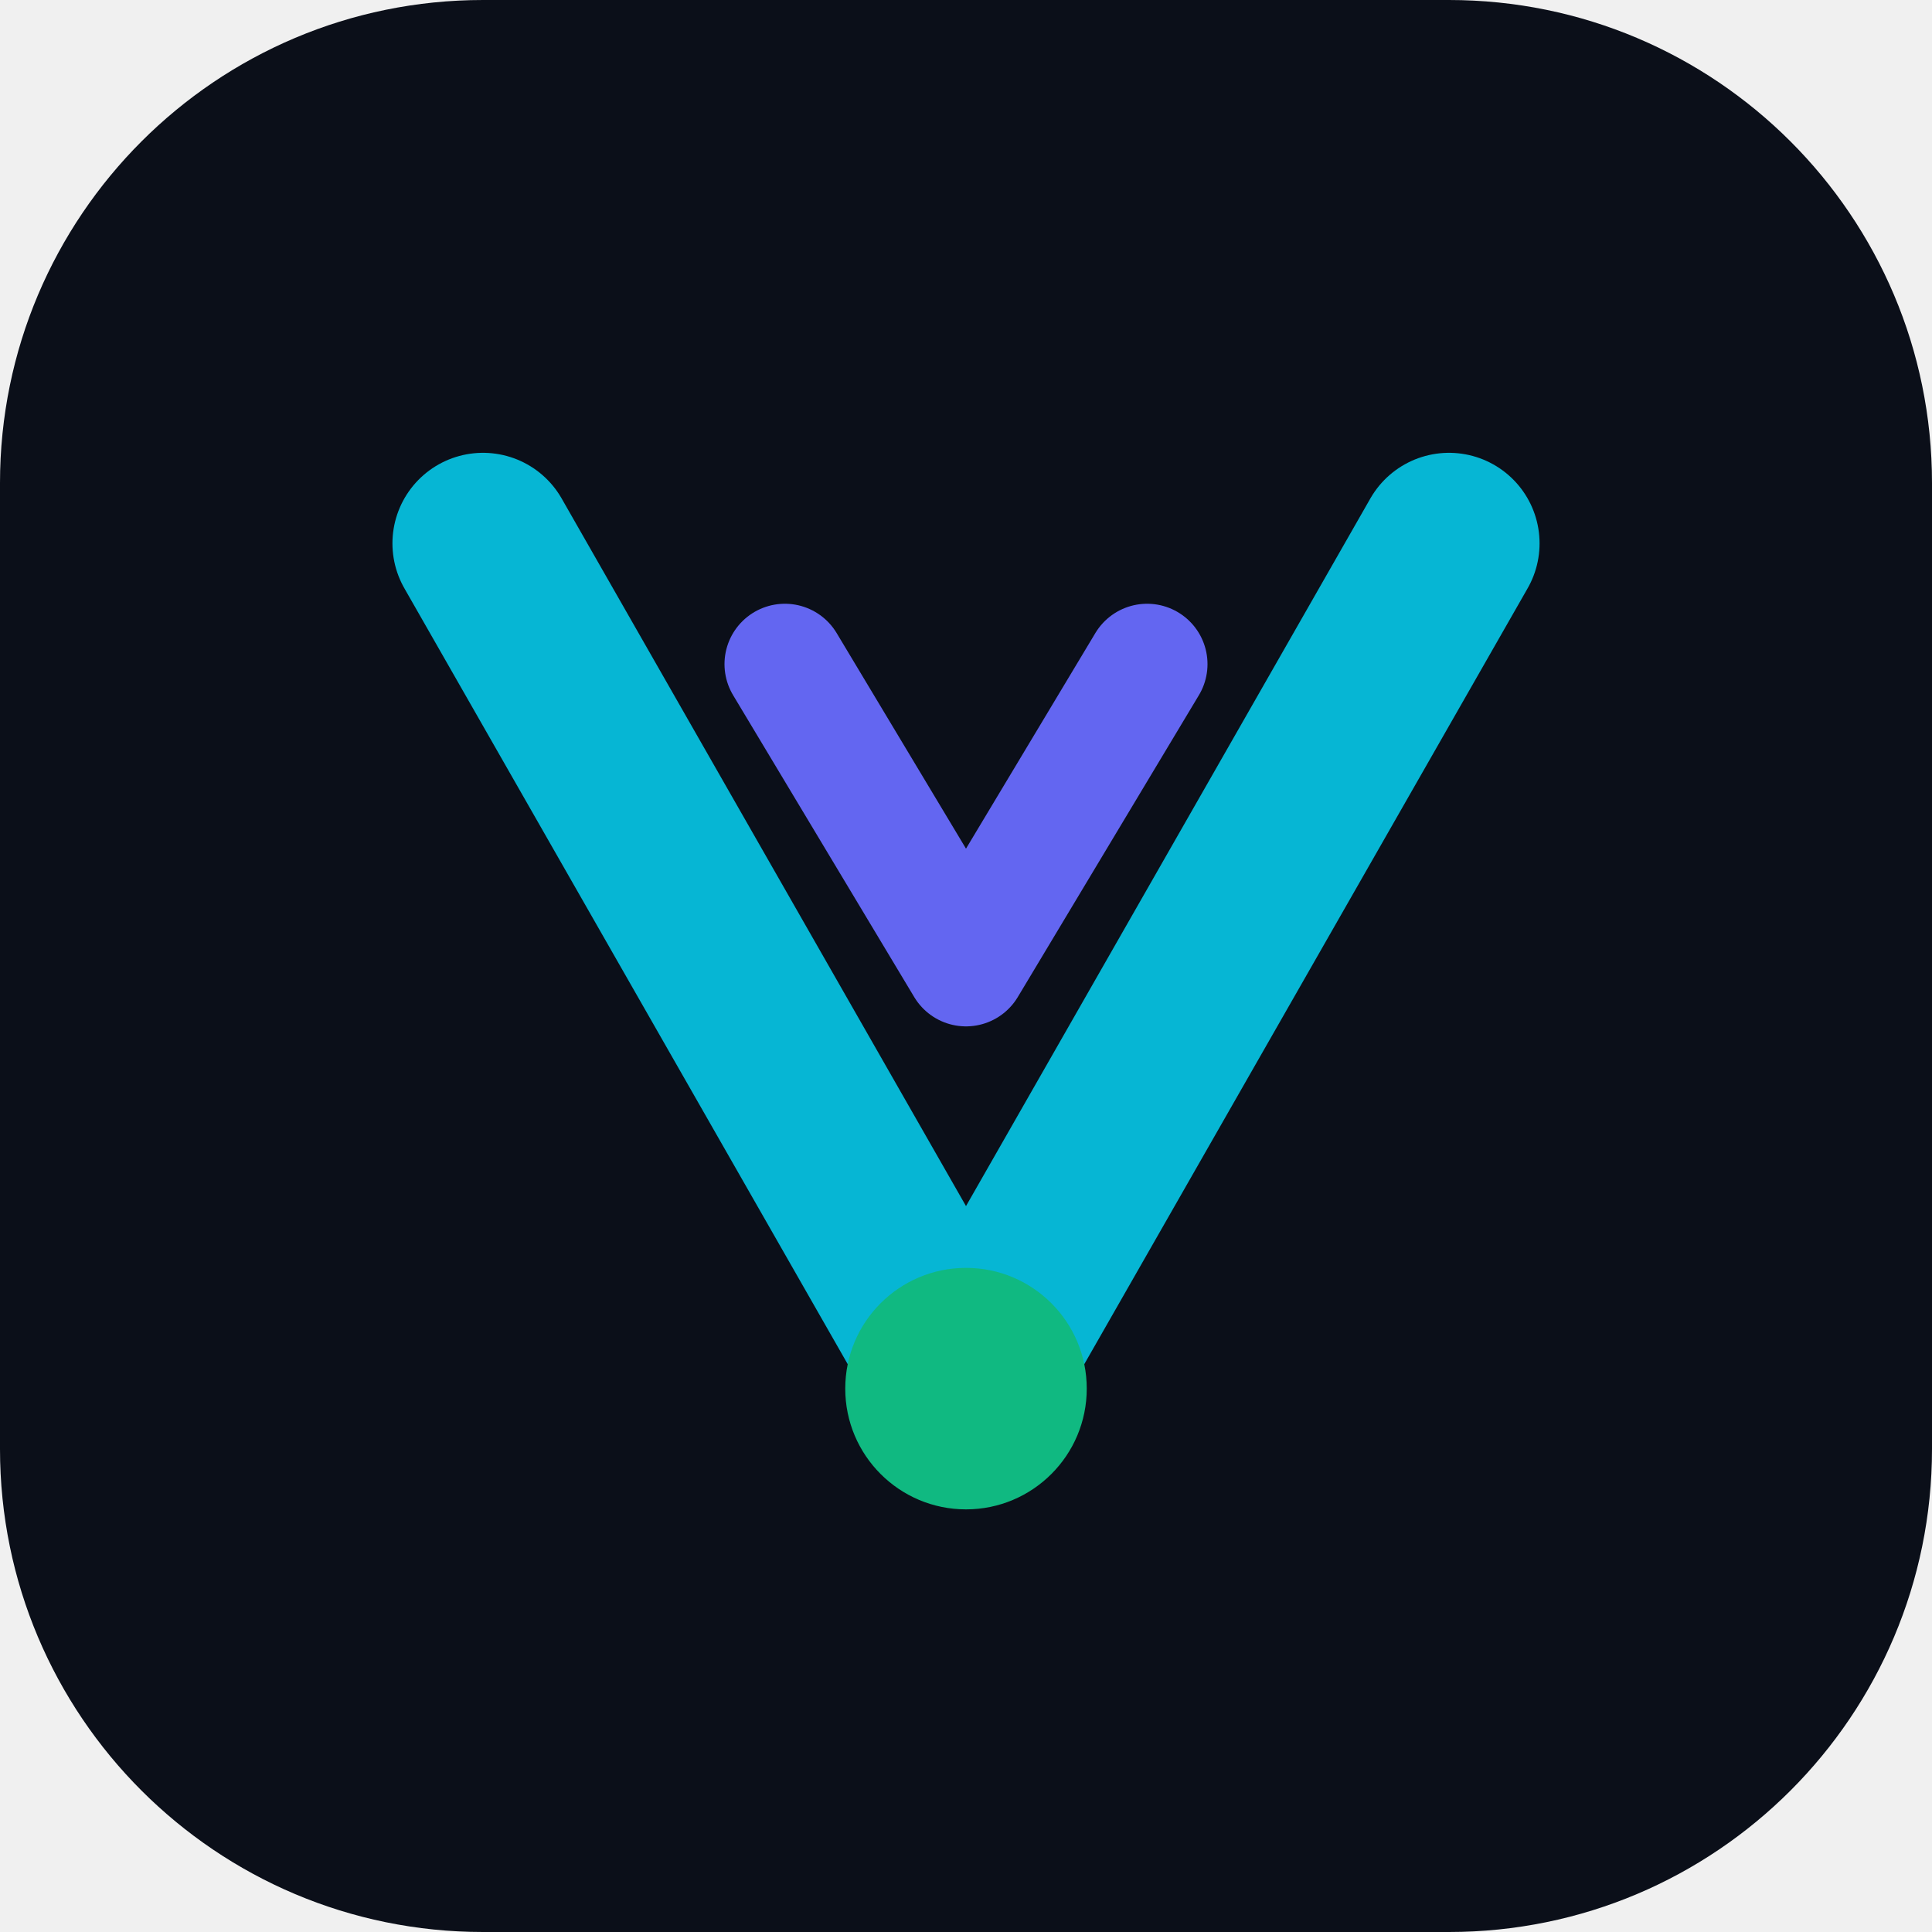
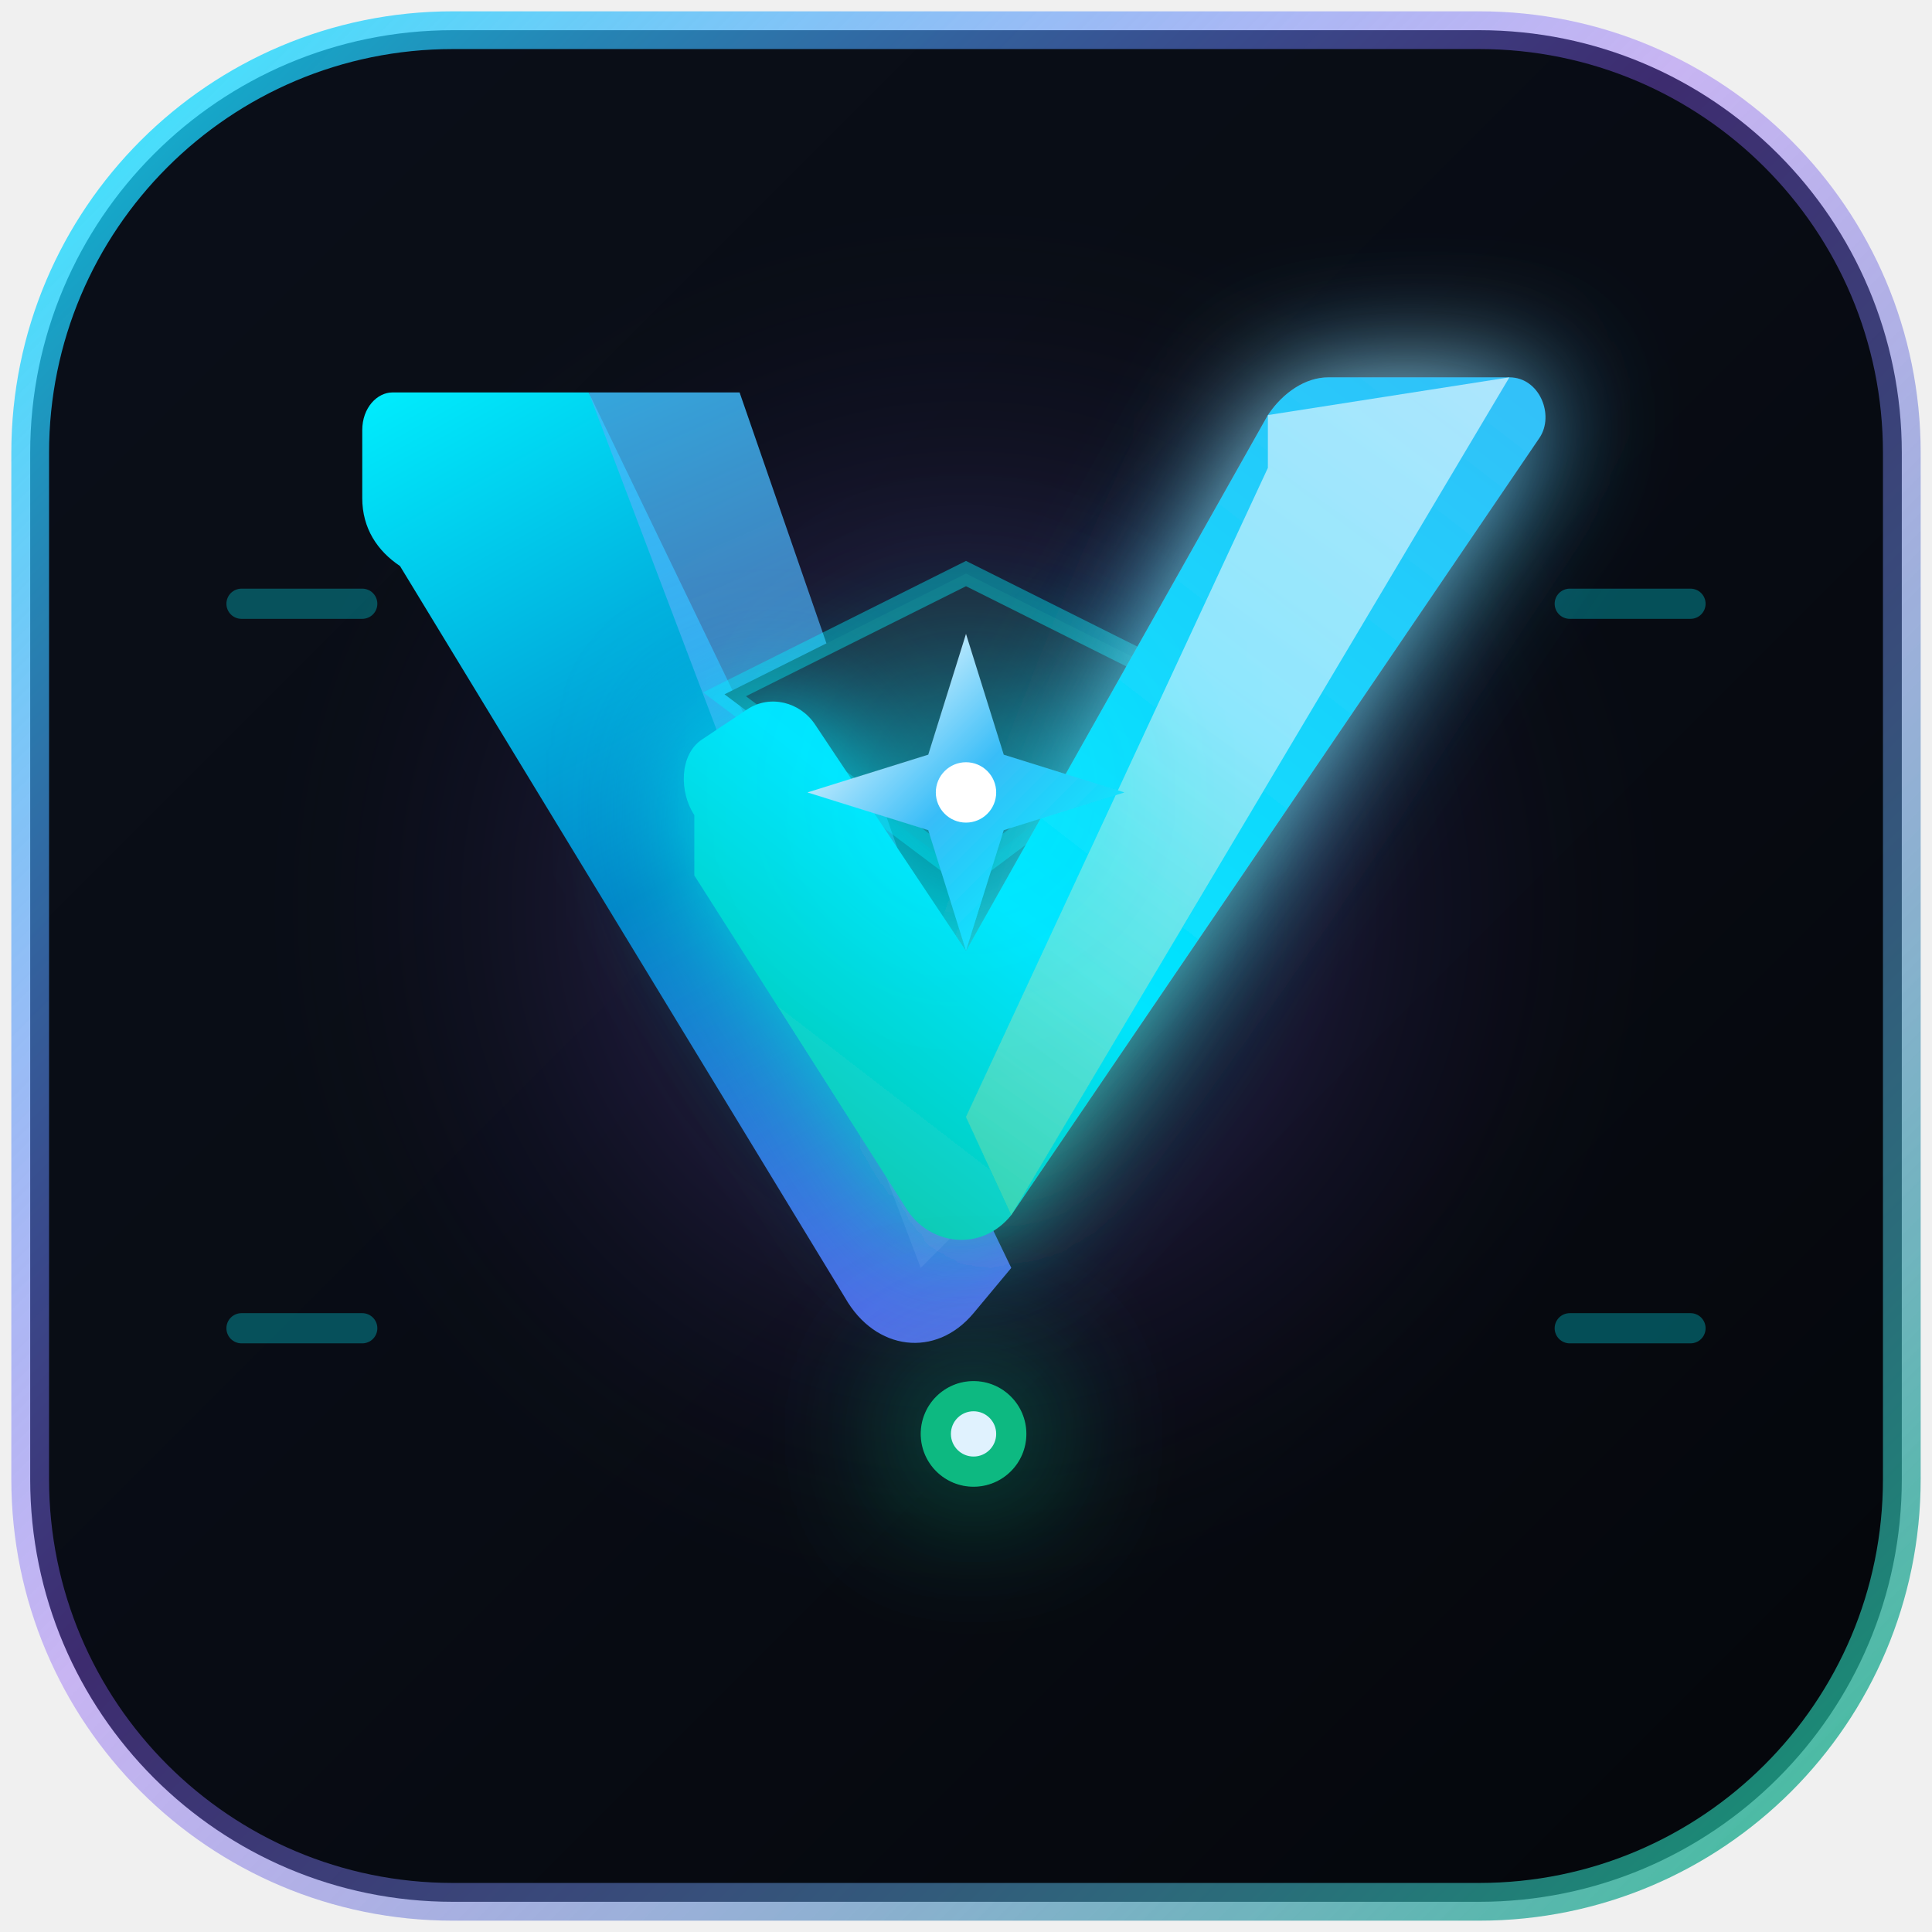
- <svg xmlns="http://www.w3.org/2000/svg" viewBox="0 0 64 64" fill="none">
-   <rect width="64" height="64" rx="16" fill="#0b0f19" />
-   <path d="M16 18L32 46L48 18" stroke="#06b6d4" stroke-width="6" stroke-linecap="round" stroke-linejoin="round" />
-   <circle cx="32" cy="46" r="4" fill="#10b981" />
-   <path d="M26 22L32 32L38 22" stroke="#6366f1" stroke-width="4" stroke-linecap="round" stroke-linejoin="round" />
+ <svg xmlns="http://www.w3.org/2000/svg" viewBox="0 0 128 128" fill="none">
+   <defs>
+     <linearGradient id="vikasa-bg" x1="0" y1="0" x2="128" y2="128" gradientUnits="userSpaceOnUse">
+       <stop offset="0%" stop-color="#0B0F19" />
+       <stop offset="50%" stop-color="#080C14" />
+       <stop offset="100%" stop-color="#04060A" />
+     </linearGradient>
+     <linearGradient id="vikasa-border" x1="0" y1="0" x2="128" y2="128" gradientUnits="userSpaceOnUse">
+       <stop offset="0%" stop-color="#00F0FF" stop-opacity="0.85" />
+       <stop offset="45%" stop-color="#8B5CF6" stop-opacity="0.4" />
+       <stop offset="100%" stop-color="#10B981" stop-opacity="0.85" />
+     </linearGradient>
+     <linearGradient id="left-wing-grad" x1="26" y1="24" x2="64" y2="92" gradientUnits="userSpaceOnUse">
+       <stop offset="0%" stop-color="#00F0FF" />
+       <stop offset="50%" stop-color="#0284C7" />
+       <stop offset="100%" stop-color="#6366F1" />
+     </linearGradient>
+     <linearGradient id="left-facet-grad" x1="38" y1="24" x2="64" y2="84" gradientUnits="userSpaceOnUse">
+       <stop offset="0%" stop-color="#38BDF8" stop-opacity="0.9" />
+       <stop offset="100%" stop-color="#818CF8" stop-opacity="0.3" />
+     </linearGradient>
+     <linearGradient id="check-wing-grad" x1="50" y1="92" x2="104" y2="22" gradientUnits="userSpaceOnUse">
+       <stop offset="0%" stop-color="#10B981" />
+       <stop offset="40%" stop-color="#00E5FF" />
+       <stop offset="100%" stop-color="#38BDF8" />
+     </linearGradient>
+     <linearGradient id="check-glow-grad" x1="58" y1="84" x2="100" y2="24" gradientUnits="userSpaceOnUse">
+       <stop offset="0%" stop-color="#34D399" />
+       <stop offset="60%" stop-color="#E0F2FE" />
+       <stop offset="100%" stop-color="#FFFFFF" />
+     </linearGradient>
+     <linearGradient id="nexus-grad" x1="56" y1="44" x2="72" y2="60" gradientUnits="userSpaceOnUse">
+       <stop offset="0%" stop-color="#FFFFFF" />
+       <stop offset="50%" stop-color="#38BDF8" />
+       <stop offset="100%" stop-color="#00F0FF" />
+     </linearGradient>
+     <radialGradient id="ambient-glow" cx="64" cy="60" r="48" gradientUnits="userSpaceOnUse">
+       <stop offset="0%" stop-color="#00F0FF" stop-opacity="0.25" />
+       <stop offset="50%" stop-color="#8B5CF6" stop-opacity="0.12" />
+       <stop offset="100%" stop-color="#0B0F19" stop-opacity="0" />
+     </radialGradient>
+     <filter id="holo-glow" x="-20%" y="-20%" width="140%" height="140%" filterUnits="userSpaceOnUse">
+       <feGaussianBlur stdDeviation="4" result="blur" />
+       <feComposite in="SourceGraphic" in2="blur" operator="over" />
+     </filter>
+   </defs>
+   <rect x="2" y="2" width="124" height="124" rx="28" fill="url(#vikasa-bg)" stroke="url(#vikasa-border)" stroke-width="2.5" />
+   <circle cx="64" cy="60" r="46" fill="url(#ambient-glow)" />
+   <path d="M16 40 H24 M104 40 H112 M16 88 H24 M104 88 H112" stroke="#00F0FF" stroke-opacity="0.3" stroke-width="2" stroke-linecap="round" />
+   <path d="M26 26 C25 26 24 27 24 28.5 L24 33 C24 35 25 36.5 26.5 37.5 L56 86 C58 89.5 62 90 64.5 87 L67 84 L39 26 Z" fill="url(#left-wing-grad)" />
+   <path d="M39 26 L49 26 L67 78 L61 84 Z" fill="url(#left-facet-grad)" />
+   <path d="M48 46 L64 58 L80 46 L64 38 Z" fill="#1E293B" stroke="#00F0FF" stroke-opacity="0.4" stroke-width="1.5" />
+   <g filter="url(#holo-glow)">
+     <path d="M46 58 L60 80 C61.5 82.5 65 83 67 80.5 L102 29 C103 27.5 102 25 100 25 L88 25 C86.5 25 85 26 84 27.5 L64 63 L54 48 C53 46.5 51 46 49.5 47 L46.5 49 C45 50 45 52.5 46 54 Z" fill="url(#check-wing-grad)" />
+     <path d="M84 27.5 L100 25 L67 80.5 L64 74 L84 31 Z" fill="url(#check-glow-grad)" opacity="0.6" />
+   </g>
+   <g filter="drop-shadow(0 0 6px #00F0FF)">
+     <path d="M64 42 L66.5 50 L74.5 52.5 L66.5 55 L64 63 L61.5 55 L53.5 52.5 L61.5 50 Z" fill="url(#nexus-grad)" />
+     <circle cx="64" cy="52.5" r="2" fill="#FFFFFF" />
+   </g>
+   <circle cx="64.5" cy="95" r="3.5" fill="#10B981" filter="drop-shadow(0 0 5px #10B981)" />
+   <circle cx="64.5" cy="95" r="1.5" fill="#E0F2FE" />
</svg>
